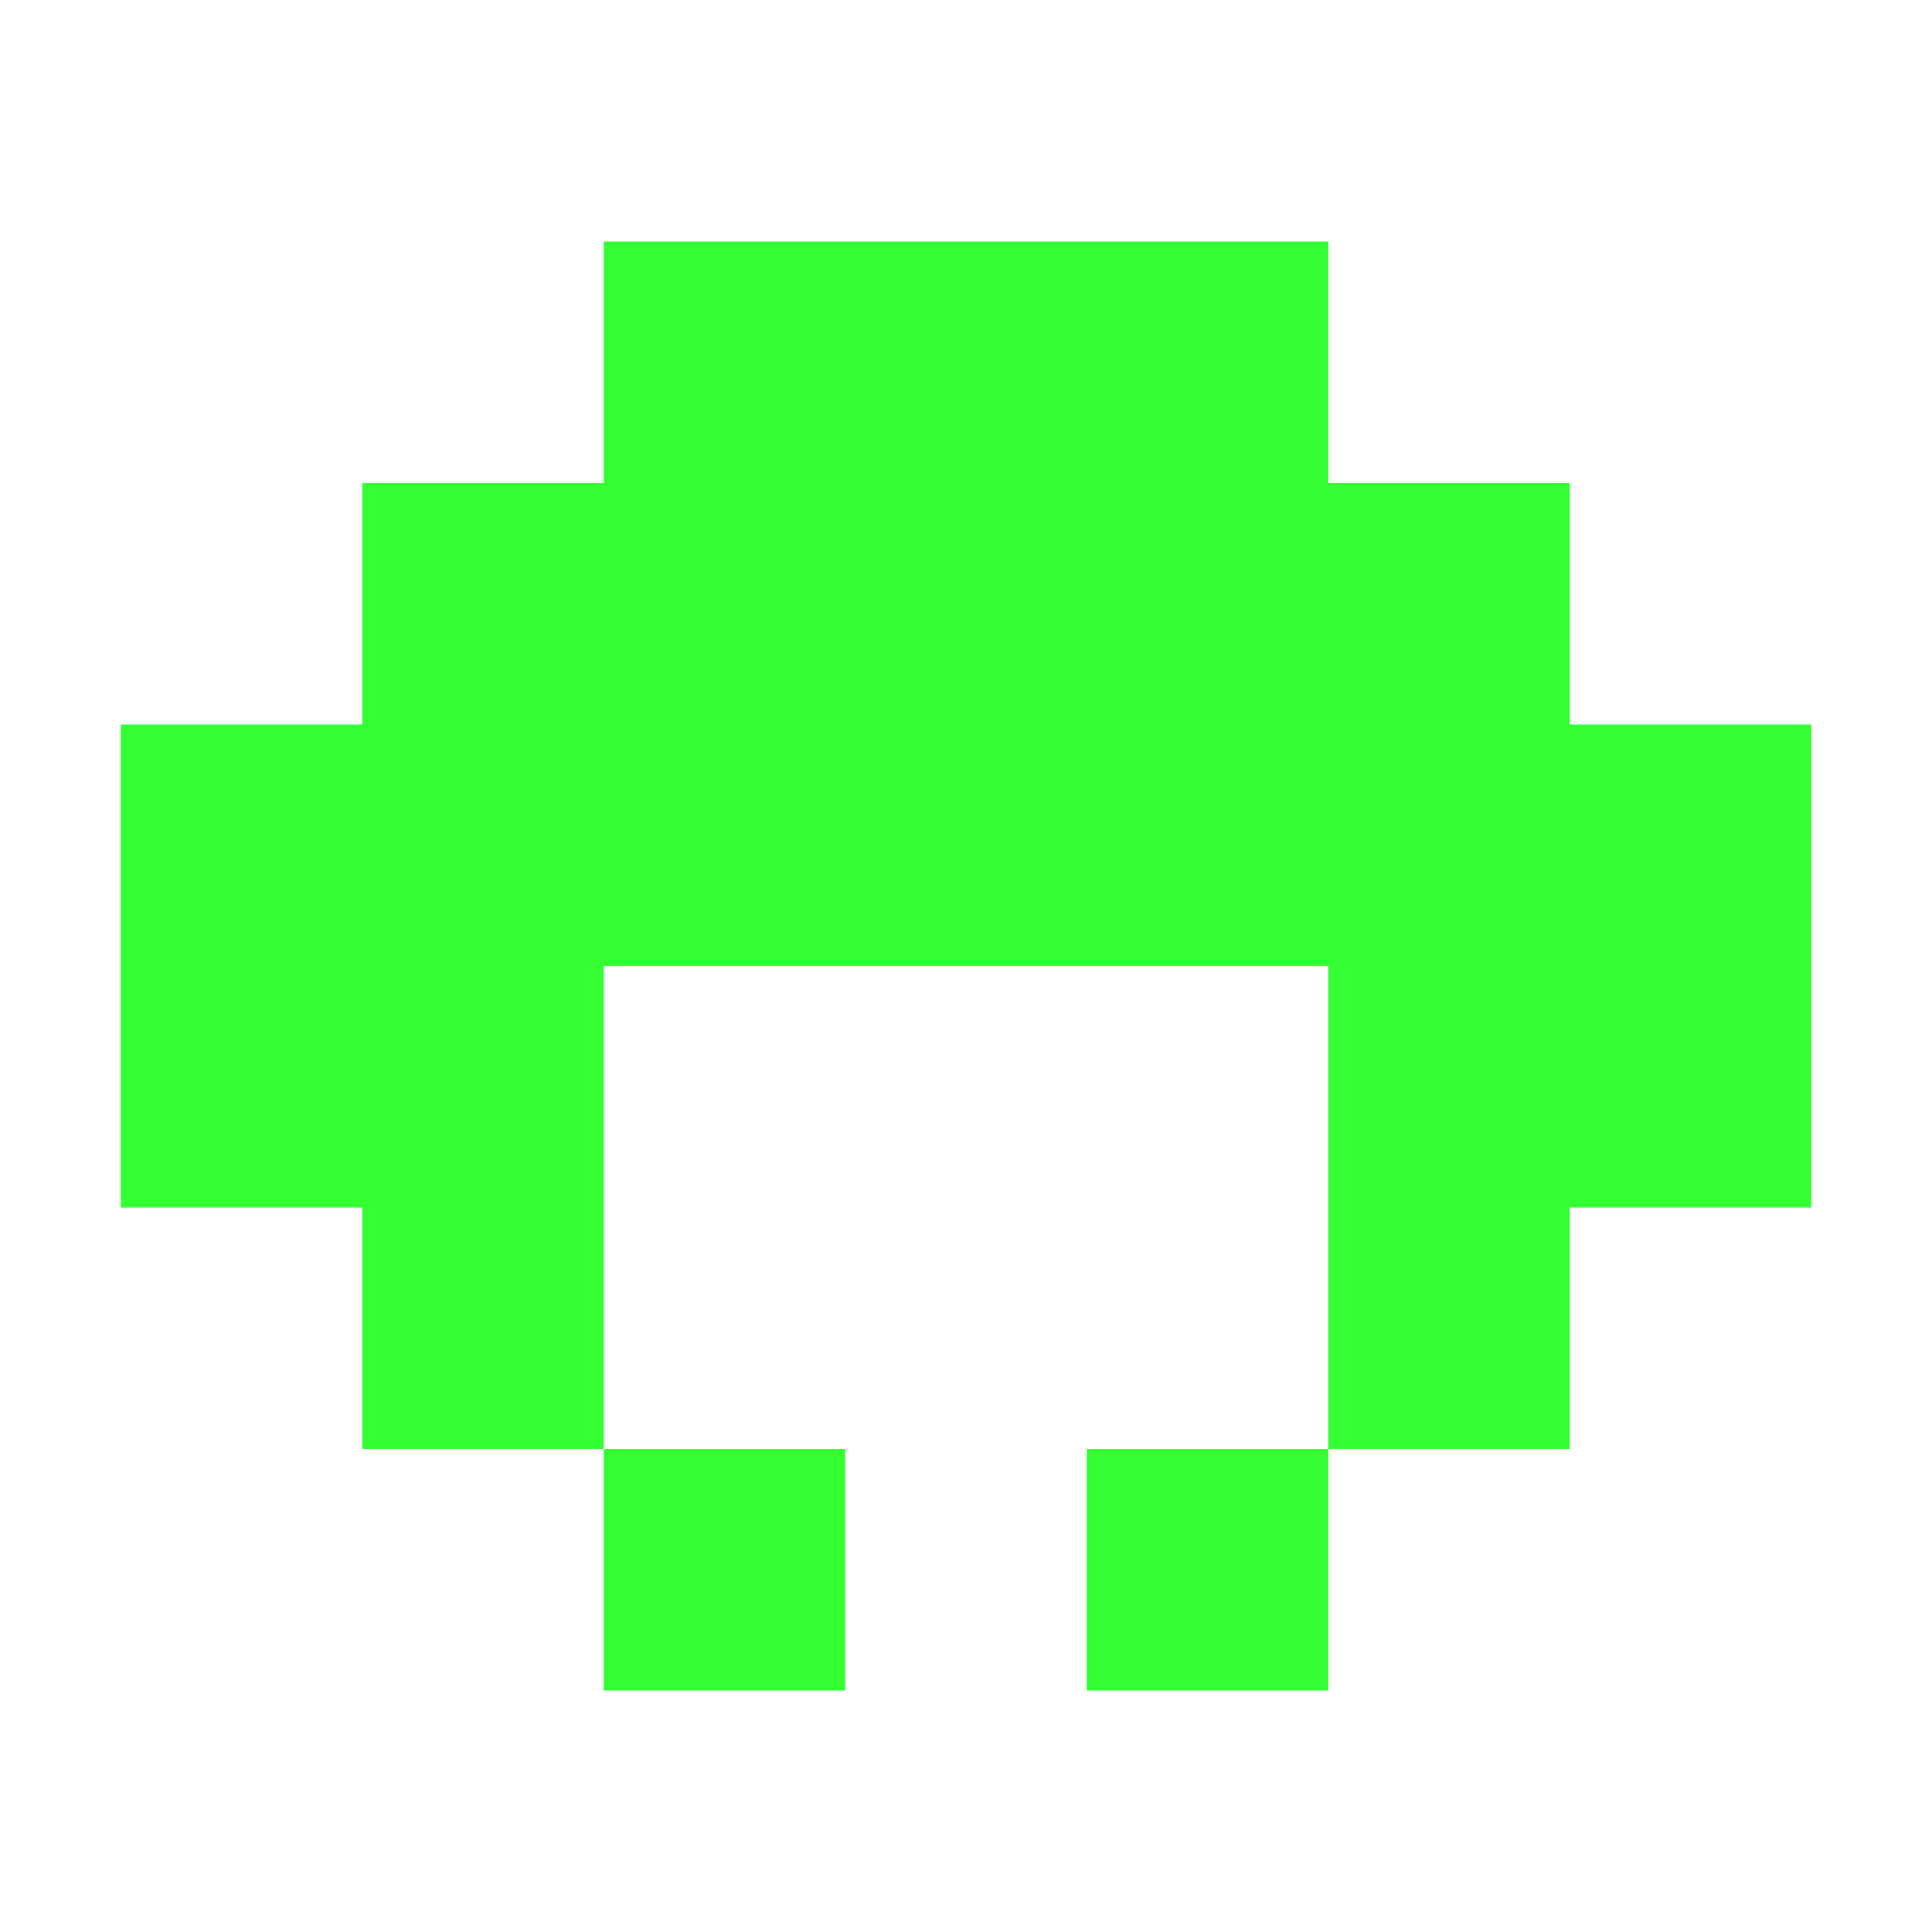
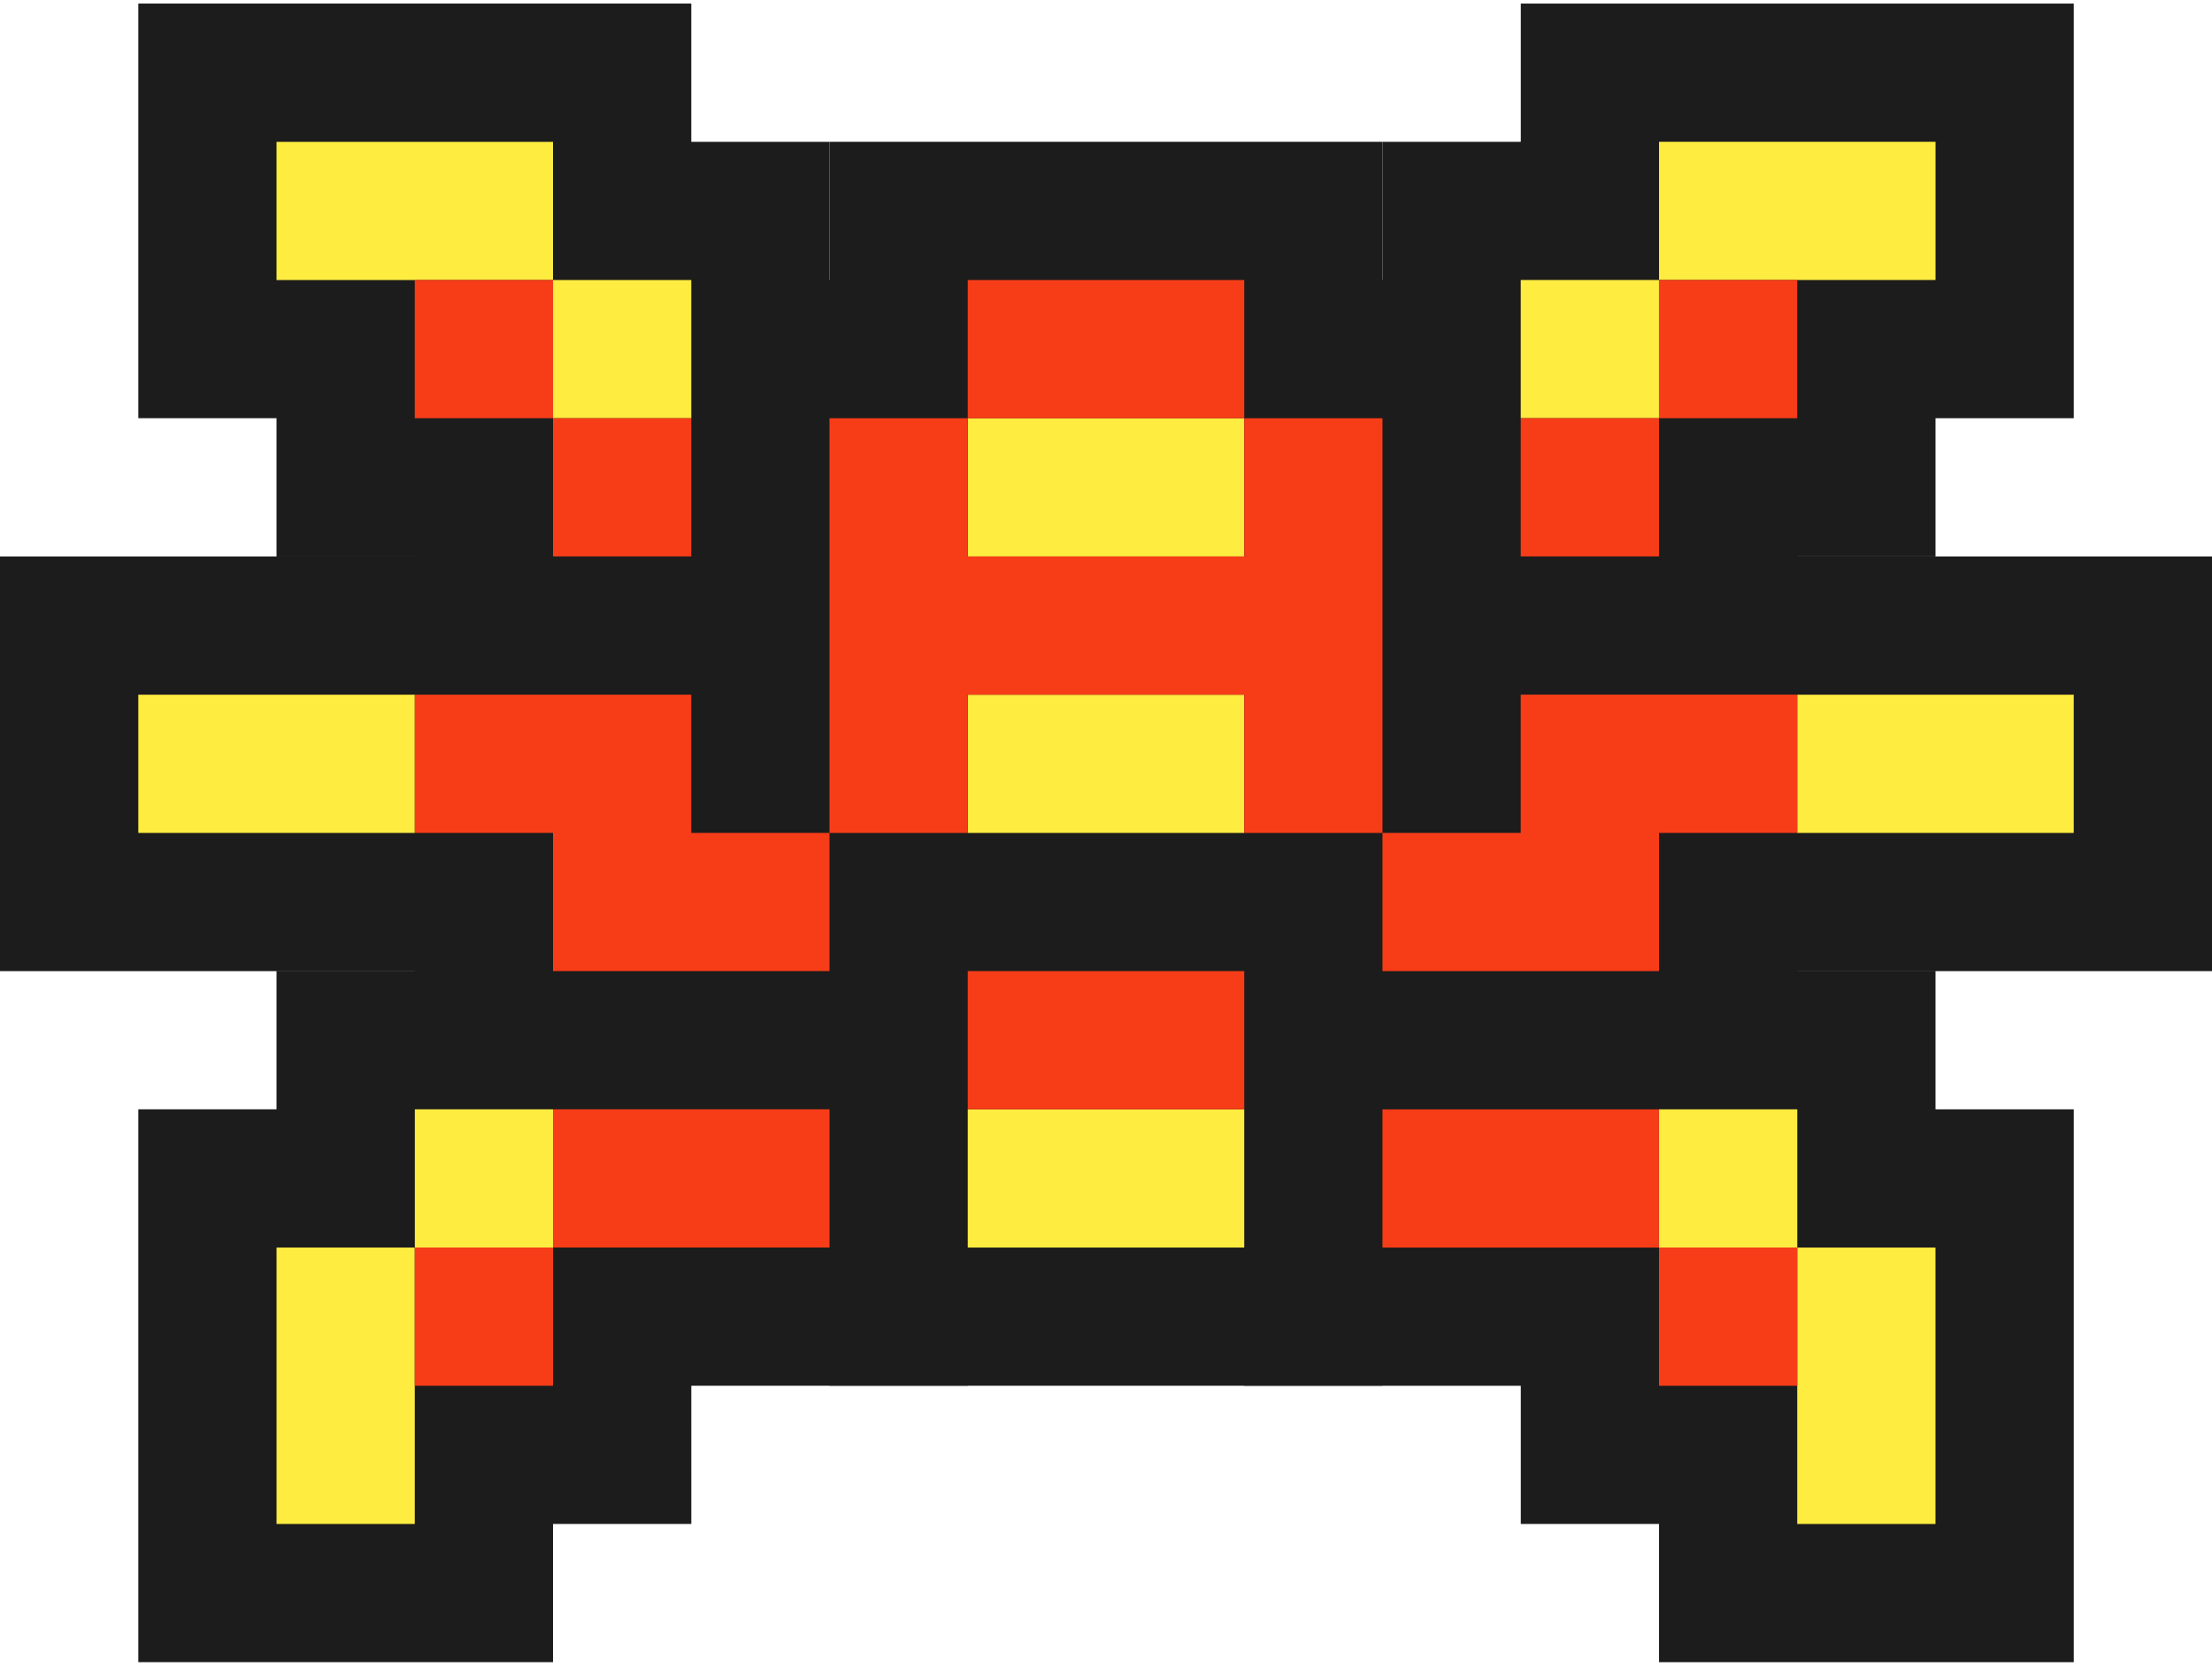
- <svg xmlns="http://www.w3.org/2000/svg" viewBox="0 0 16 16">
-   <path fill="#33FF33" d="M5 2h6v2H5zM3 4h10v2H3zM1 6h14v2H1zM1 8h4v2H1zM11 8h4v2h-4zM3 10h2v2H3zM11 10h2v2h-2zM5 12h2v2H5zM9 12h2v2H9z" />
+ <svg xmlns="http://www.w3.org/2000/svg" preserveAspectRatio="xMidYMid meet" data-bbox="0.14 0.906 161.367 121.004" viewBox="0.14 0.906 161.367 121.004" height="122" width="162" data-type="color" role="presentation" aria-hidden="true" aria-label="">
+   <g>
+     <path fill="#1C1C1C" d="M151.422 81.577h-30.254v40.333h30.254z" data-color="1" />
+     <path fill="#1C1C1C" d="M40.485 81.576H10.23v40.333h30.254z" data-color="1" />
+     <path fill="#1C1C1C" d="M141.336 71.493h-30.254v30.249h30.254z" data-color="1" />
+     <path fill="#1C1C1C" d="M100.992 71.492h-40.34v30.249h40.34z" data-color="1" />
+     <path fill="#1C1C1C" d="M50.567 71.495H20.313v30.249h30.254z" data-color="1" />
+     <path fill="#1C1C1C" d="M161.507 41.244h-40.339v30.25h40.339z" data-color="1" />
+     <path fill="#1C1C1C" d="M100.992 41.244h-40.34v30.25h40.34z" data-color="1" />
+     <path fill="#1C1C1C" d="M40.48 41.245H.14v30.25h40.34z" data-color="1" />
+     <path fill="#1C1C1C" d="M100.992 21.075h-40.34v30.25h40.34z" data-color="1" />
+     <path fill="#1C1C1C" d="M131.247 10.992h-30.255v30.25h30.255z" data-color="1" />
+     <path fill="#1C1C1C" d="M60.653 10.993H30.398v30.25h30.255z" data-color="1" />
+     <path fill="#1C1C1C" d="M151.421.907h-40.339v30.25h40.339z" data-color="1" />
+     <path fill="#1C1C1C" d="M50.57.906H10.23v30.25h40.34z" data-color="1" />
+     <path fill="#1C1C1C" d="M141.336 81.577h-30.254v30.249h30.254z" data-color="1" />
+     <path fill="#1C1C1C" d="M50.57 81.575H20.317v30.25h30.255z" data-color="1" />
+     <path fill="#1C1C1C" d="M131.245 71.495H90.906v30.249h40.339z" data-color="1" />
+     <path fill="#1C1C1C" d="M70.742 71.492h-40.34v30.249h40.34z" data-color="1" />
+     <path fill="#1C1C1C" d="M100.995 61.41H60.656v30.248h40.339z" data-color="1" />
+     <path fill="#1C1C1C" d="M90.91 81.577V51.328h10.085V41.245h40.343v30.25h-10.085v10.082z" data-color="1" />
+     <path fill="#1C1C1C" d="M30.401 81.576V71.493H20.316V41.244h40.34v10.083H70.74v30.25z" data-color="1" />
+     <path fill="#1C1C1C" d="M50.566 71.494v-50.42h60.513v50.42z" data-color="1" />
+     <path fill="#1C1C1C" d="M131.247 21.073h-30.255v30.25h30.255z" data-color="1" />
+     <path fill="#1C1C1C" d="M60.653 21.073H30.398v30.25h30.255z" data-color="1" />
+     <path fill="#1C1C1C" d="M141.336 10.991h-30.254v30.25h30.254z" data-color="1" />
+     <path fill="#1C1C1C" d="M100.992 10.991h-40.34v30.25h40.34z" data-color="1" />
+     <path fill="#1C1C1C" d="M50.567 10.994H20.313v30.25h30.254z" data-color="1" />
+     <path fill="#FFEC40" d="M141.335 91.661H131.25v20.166h10.085z" data-color="2" />
+     <path fill="#FFEC40" d="M30.397 91.66H20.313v20.166h10.084z" data-color="2" />
+     <path fill="#FFEC40" d="M131.253 81.577h-10.085V91.66h10.085z" data-color="2" />
+     <path fill="#FFEC40" d="M90.908 81.576h-20.17V91.66h20.17z" data-color="2" />
+     <path fill="#FFEC40" d="M40.487 81.576H30.402V91.66h10.085z" data-color="2" />
+     <path fill="#FFEC40" d="M151.42 51.328h-20.17v10.083h20.17z" data-color="2" />
+     <path fill="#FFEC40" d="M90.908 51.328h-20.17v10.083h20.17z" data-color="2" />
+     <path fill="#FFEC40" d="M30.4 51.328H10.23v10.083H30.4z" data-color="2" />
+     <path fill="#FFEC40" d="M90.908 31.158h-20.17v10.083h20.17z" data-color="2" />
+     <path fill="#FFEC40" d="M121.163 21.073h-10.085v10.083h10.085z" data-color="2" />
+     <path fill="#FFEC40" d="M50.57 21.075H40.483v10.083H50.57z" data-color="2" />
+     <path fill="#FFEC40" d="M141.338 10.99h-20.17v10.083h20.17z" data-color="2" />
+     <path fill="#FFEC40" d="M40.482 10.994h-20.17v10.083h20.17z" data-color="2" />
+     <path fill="#F73D18" d="M131.249 91.66h-10.085v10.083h10.085z" data-color="3" />
+     <path fill="#F73D18" d="M40.483 91.66H30.398v10.082h10.085z" data-color="3" />
+     <path fill="#F73D18" d="M121.162 81.58h-20.17v10.082h20.17z" data-color="3" />
+     <path fill="#F73D18" d="M60.654 81.574h-20.17v10.083h20.17z" data-color="3" />
+     <path fill="#F73D18" d="M90.908 71.493h-20.17v10.083h20.17z" data-color="3" />
+     <path fill="#F73D18" d="M121.166 71.492V61.41h10.085V51.326h-20.174V61.41h-10.085v10.083z" data-color="3" />
+     <path fill="#F73D18" d="M40.483 71.492h20.17V61.41H50.568V51.326h-20.17V61.41h10.085z" data-color="3" />
+     <path fill="#F73D18" d="M70.737 51.33h20.17v10.082h10.085V31.16H90.907v10.083h-20.17V31.16H60.652v30.253h10.085z" data-color="3" />
+     <path fill="#F73D18" d="M121.163 31.156h-10.085V41.24h10.085z" data-color="3" />
+     <path fill="#F73D18" d="M50.57 31.157H40.483V41.24H50.57z" data-color="3" />
+     <path fill="#F73D18" d="M131.249 21.074h-10.085v10.083h10.085z" data-color="3" />
+     <path fill="#F73D18" d="M90.908 21.076h-20.17V31.16h20.17z" data-color="3" />
+     <path fill="#F73D18" d="M40.483 21.073H30.398v10.083h10.085z" data-color="3" />
+   </g>
</svg>
